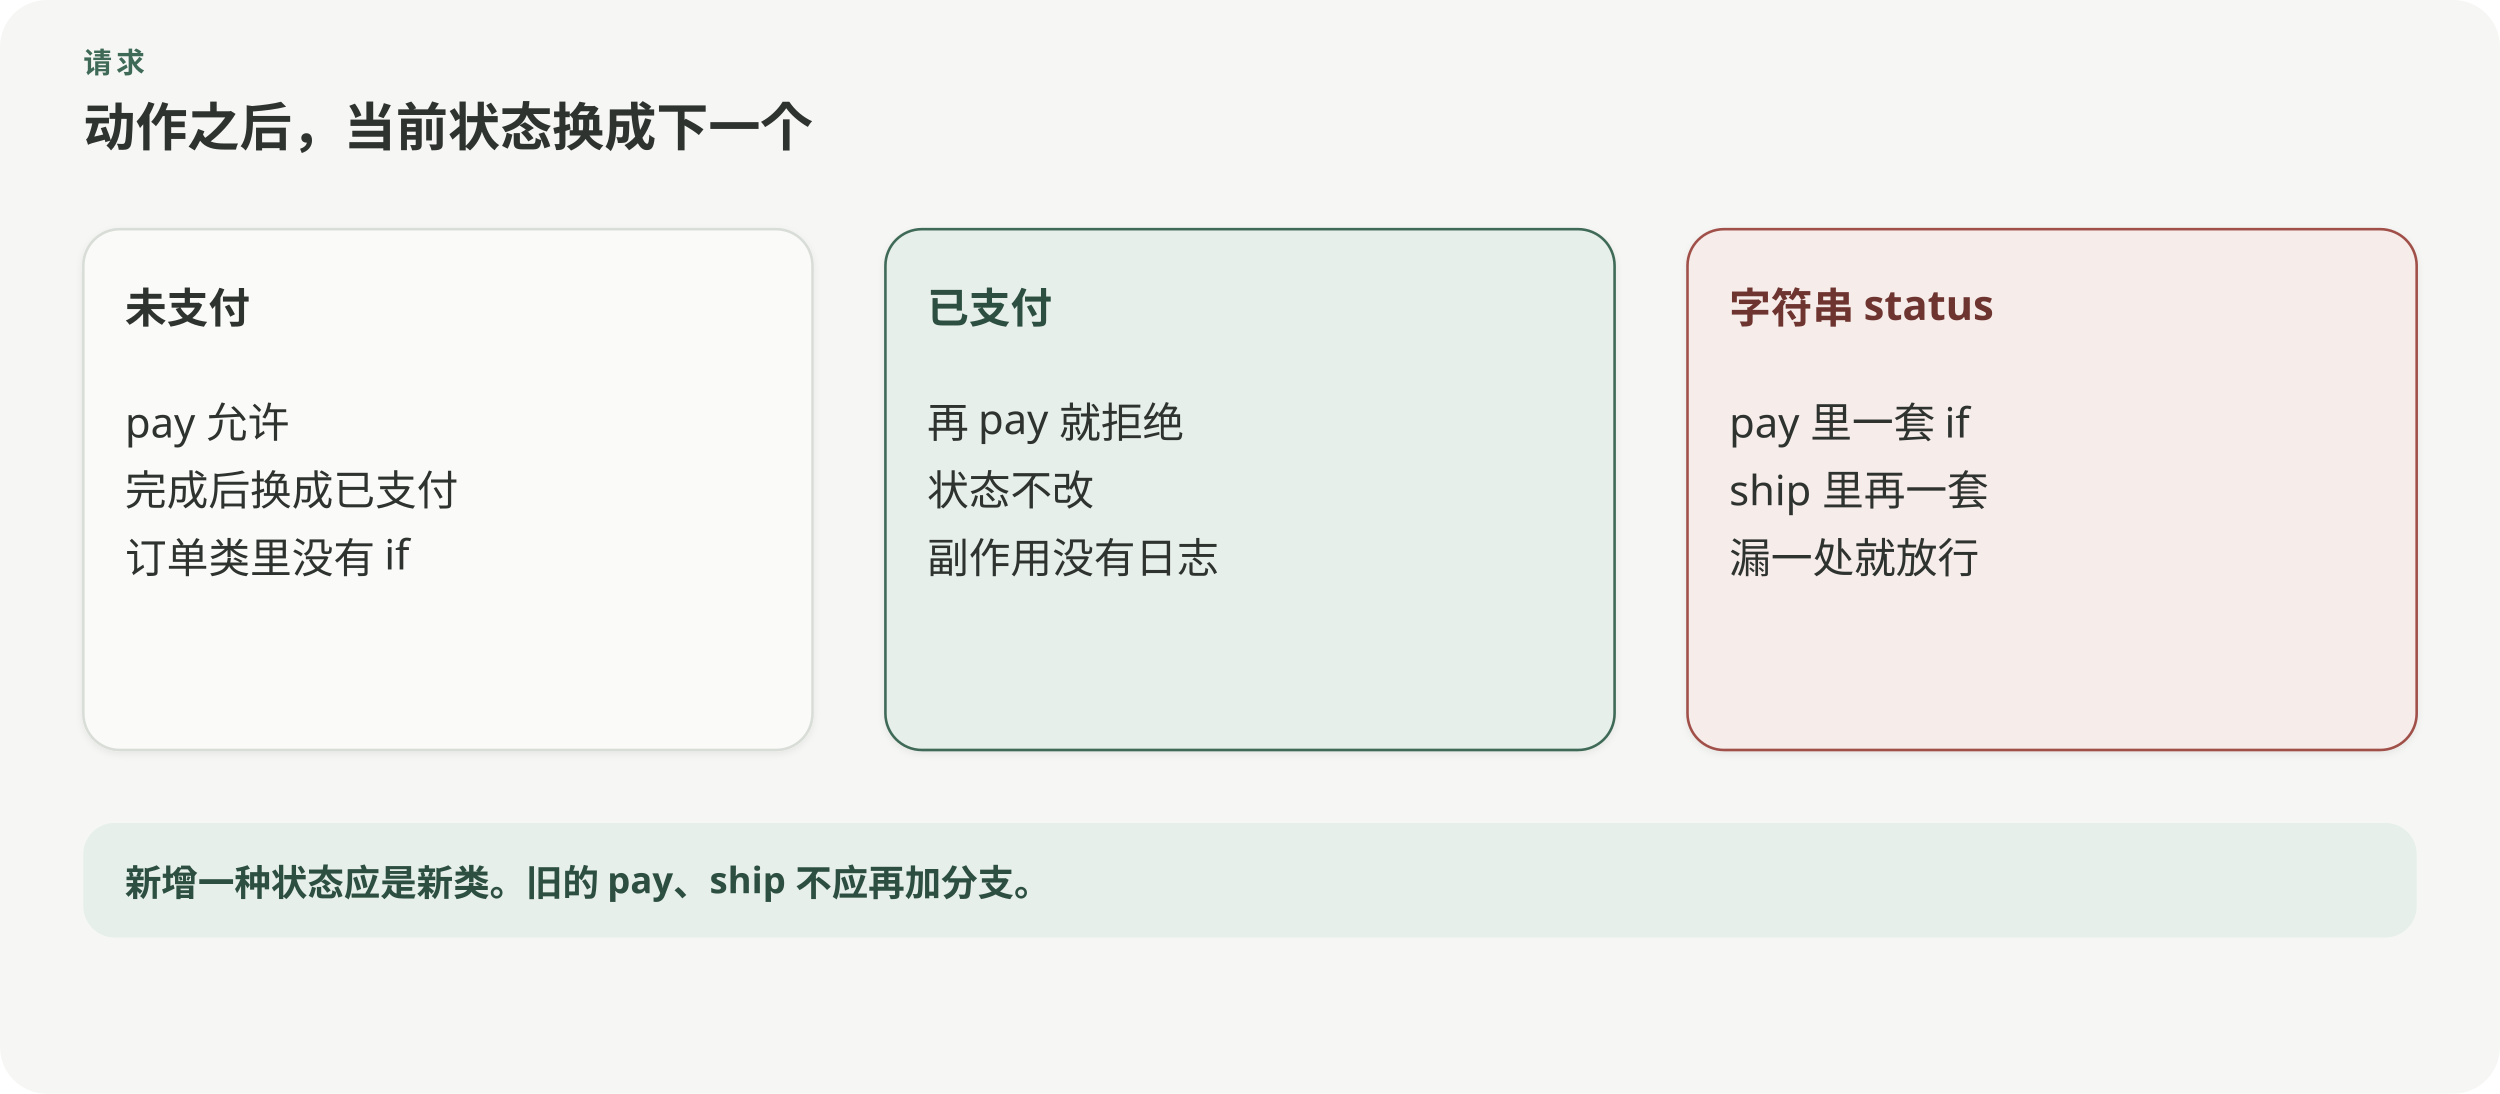
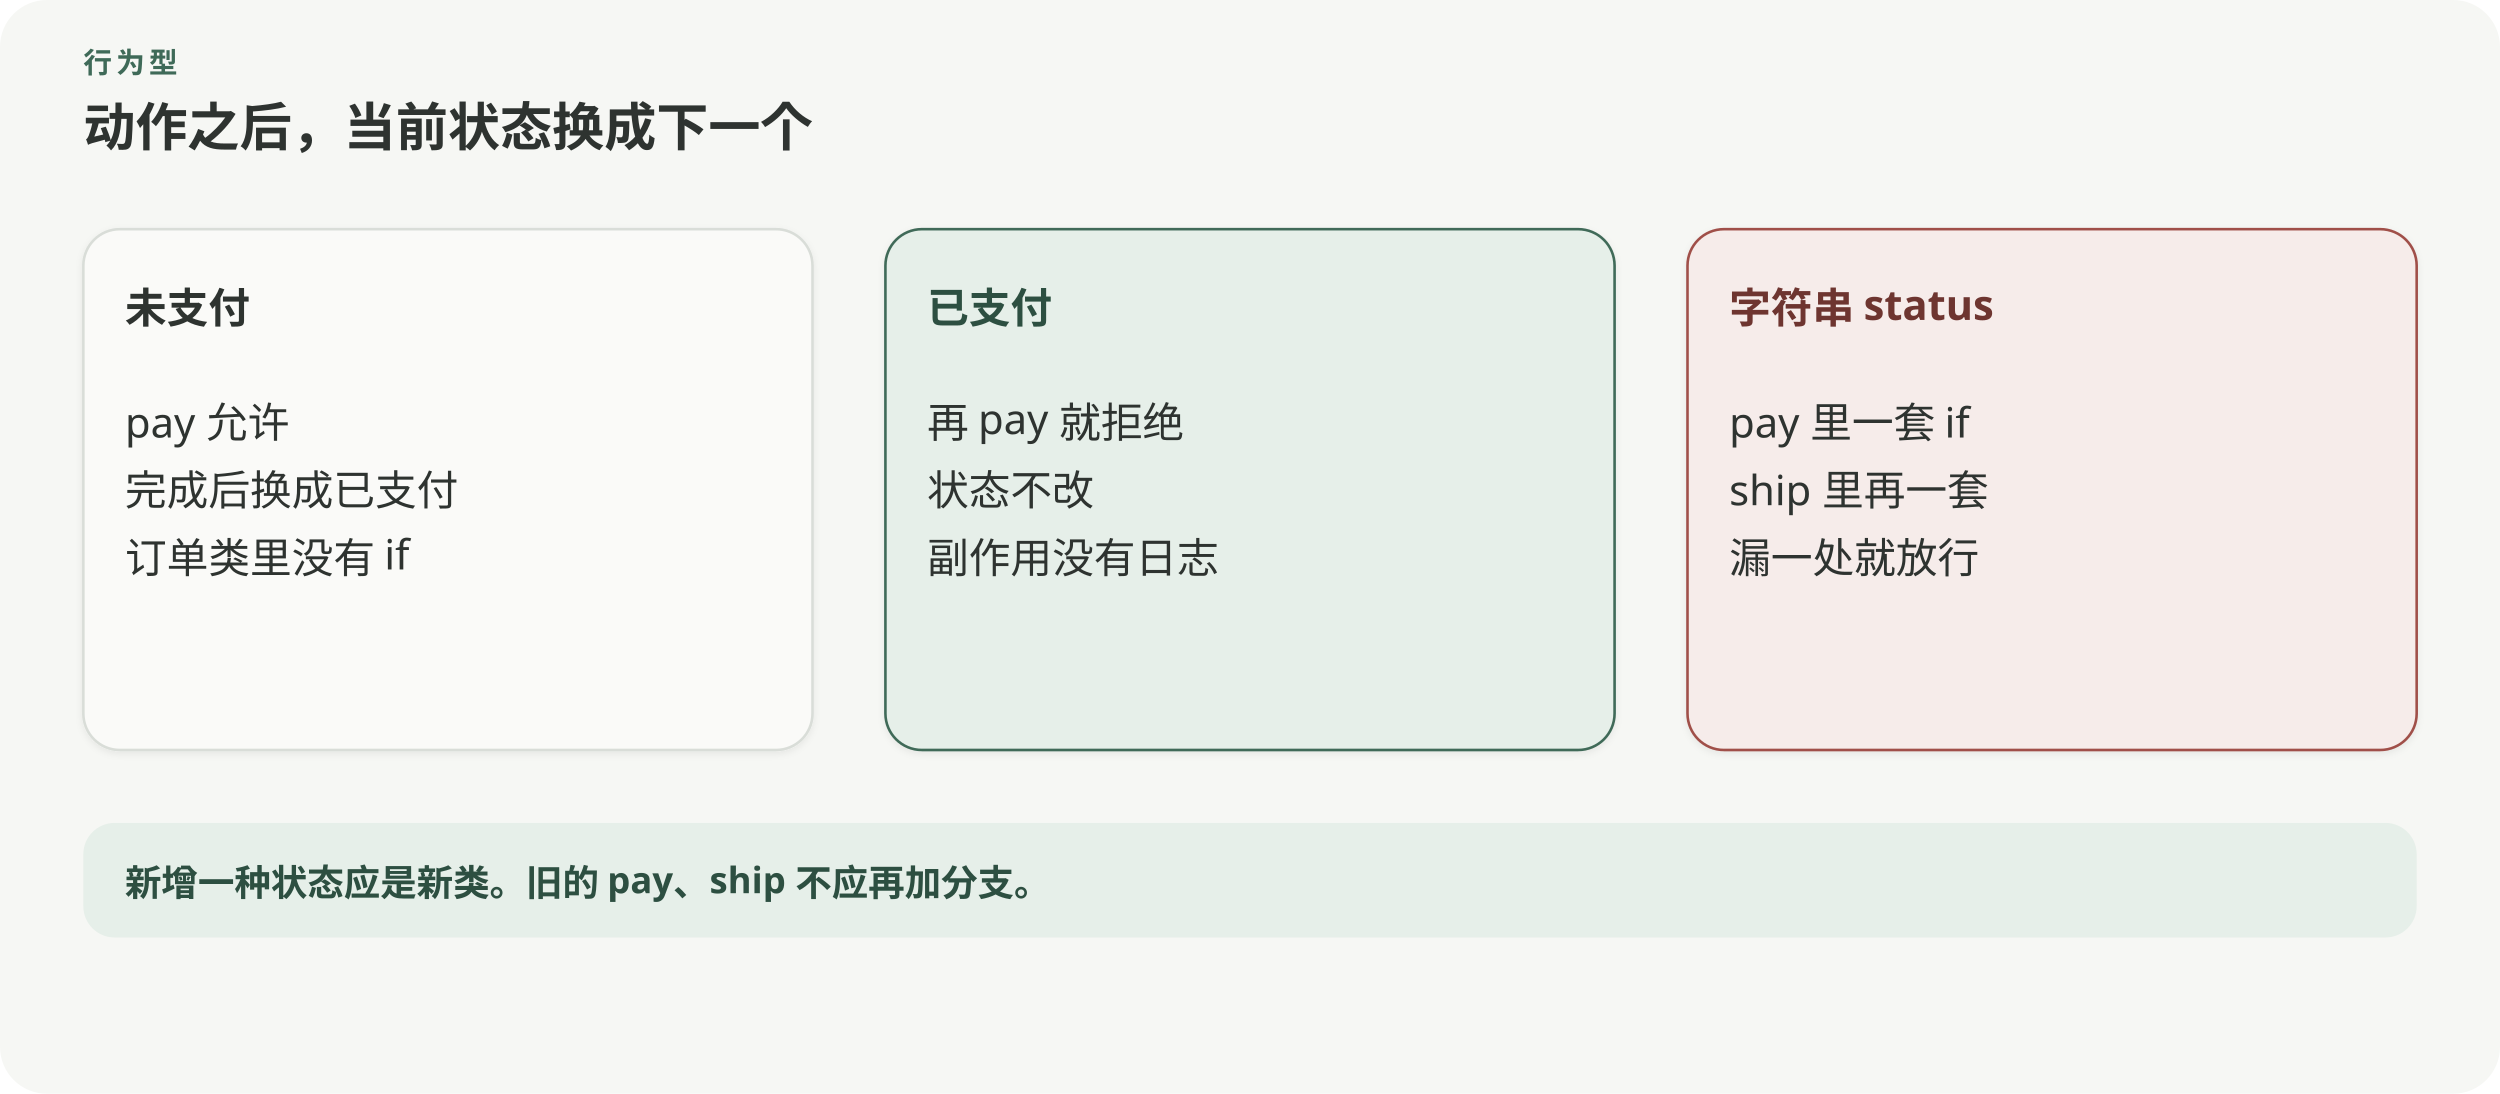
<svg xmlns="http://www.w3.org/2000/svg" viewBox="0 0 960 420" role="img" aria-labelledby="title desc">
  <defs>
    <filter id="soft" x="-6%" y="-8%" width="112%" height="124%">
      <feDropShadow dx="0" dy="1" stdDeviation="1.4" flood-color="#28302a" flood-opacity="0.07" />
    </filter>
  </defs>
  <rect width="960" height="420" rx="18" fill="#f6f7f4" />
-   <text x="32" y="28" font-family="'IBM Plex Sans','Noto Sans SC','PingFang SC',sans-serif" font-size="11" font-weight="600" letter-spacing="1.6" fill="#3f6a58">请求</text>
+   <text x="32" y="28" font-family="'IBM Plex Sans','Noto Sans SC','PingFang SC',sans-serif" font-size="11" font-weight="600" letter-spacing="1.6" fill="#3f6a58">行为型</text>
  <text x="32" y="56" font-family="'IBM Plex Sans','Noto Sans SC','PingFang SC',sans-serif" font-size="20" font-weight="600" fill="#2e3330">动作之后，当前状态换成下一个</text>
  <rect x="32" y="88" width="280" height="200" rx="14" fill="#fafaf8" stroke="#d9ddd8" filter="url(#soft)" />
  <text x="48" y="124" font-family="'IBM Plex Sans','Noto Sans SC','PingFang SC',sans-serif" font-size="16" font-weight="600" fill="#2e3330" text-anchor="start">未支付</text>
  <text x="48" y="168" font-family="'IBM Plex Sans','Noto Sans SC','PingFang SC',sans-serif" font-size="16" font-weight="400" fill="#2e3330" text-anchor="start">pay 允许</text>
  <text x="48" y="194" font-family="'IBM Plex Sans','Noto Sans SC','PingFang SC',sans-serif" font-size="16" font-weight="400" fill="#2e3330" text-anchor="start">完成后换成已支付</text>
  <text x="48" y="220" font-family="'IBM Plex Sans','Noto Sans SC','PingFang SC',sans-serif" font-size="16" font-weight="400" fill="#2e3330" text-anchor="start">订单类里没有 if</text>
  <rect x="340" y="88" width="280" height="200" rx="14" fill="#e6efe9" stroke="#3f6a58" filter="url(#soft)" />
  <text x="356" y="124" font-family="'IBM Plex Sans','Noto Sans SC','PingFang SC',sans-serif" font-size="16" font-weight="600" fill="#2d4f41" text-anchor="start">已支付</text>
  <text x="356" y="168" font-family="'IBM Plex Sans','Noto Sans SC','PingFang SC',sans-serif" font-size="16" font-weight="400" fill="#2e3330" text-anchor="start">再 pay 就拒绝</text>
  <text x="356" y="194" font-family="'IBM Plex Sans','Noto Sans SC','PingFang SC',sans-serif" font-size="16" font-weight="400" fill="#2e3330" text-anchor="start">状态不改</text>
  <text x="356" y="220" font-family="'IBM Plex Sans','Noto Sans SC','PingFang SC',sans-serif" font-size="16" font-weight="400" fill="#2e3330" text-anchor="start">副作用没有日志</text>
  <rect x="648" y="88" width="280" height="200" rx="14" fill="#f6ecea" stroke="#a05048" filter="url(#soft)" />
  <text x="664" y="124" font-family="'IBM Plex Sans','Noto Sans SC','PingFang SC',sans-serif" font-size="16" font-weight="600" fill="#6e3530" text-anchor="start">字符串 status</text>
  <text x="664" y="168" font-family="'IBM Plex Sans','Noto Sans SC','PingFang SC',sans-serif" font-size="16" font-weight="400" fill="#2e3330" text-anchor="start">pay 里一套 if</text>
  <text x="664" y="194" font-family="'IBM Plex Sans','Noto Sans SC','PingFang SC',sans-serif" font-size="16" font-weight="400" fill="#2e3330" text-anchor="start">ship 里再一套</text>
  <text x="664" y="220" font-family="'IBM Plex Sans','Noto Sans SC','PingFang SC',sans-serif" font-size="16" font-weight="400" fill="#2e3330" text-anchor="start">漏一处就放行</text>
  <rect x="32" y="316" width="896" height="44" rx="12" fill="#e6efe9" />
  <text x="48" y="344" font-family="'IBM Plex Sans','Noto Sans SC','PingFang SC',sans-serif" font-size="14" font-weight="600" fill="#2d4f41" text-anchor="start">新增一种状态应是新类。旧的 pay、ship 不应再加分支。</text>
</svg>
